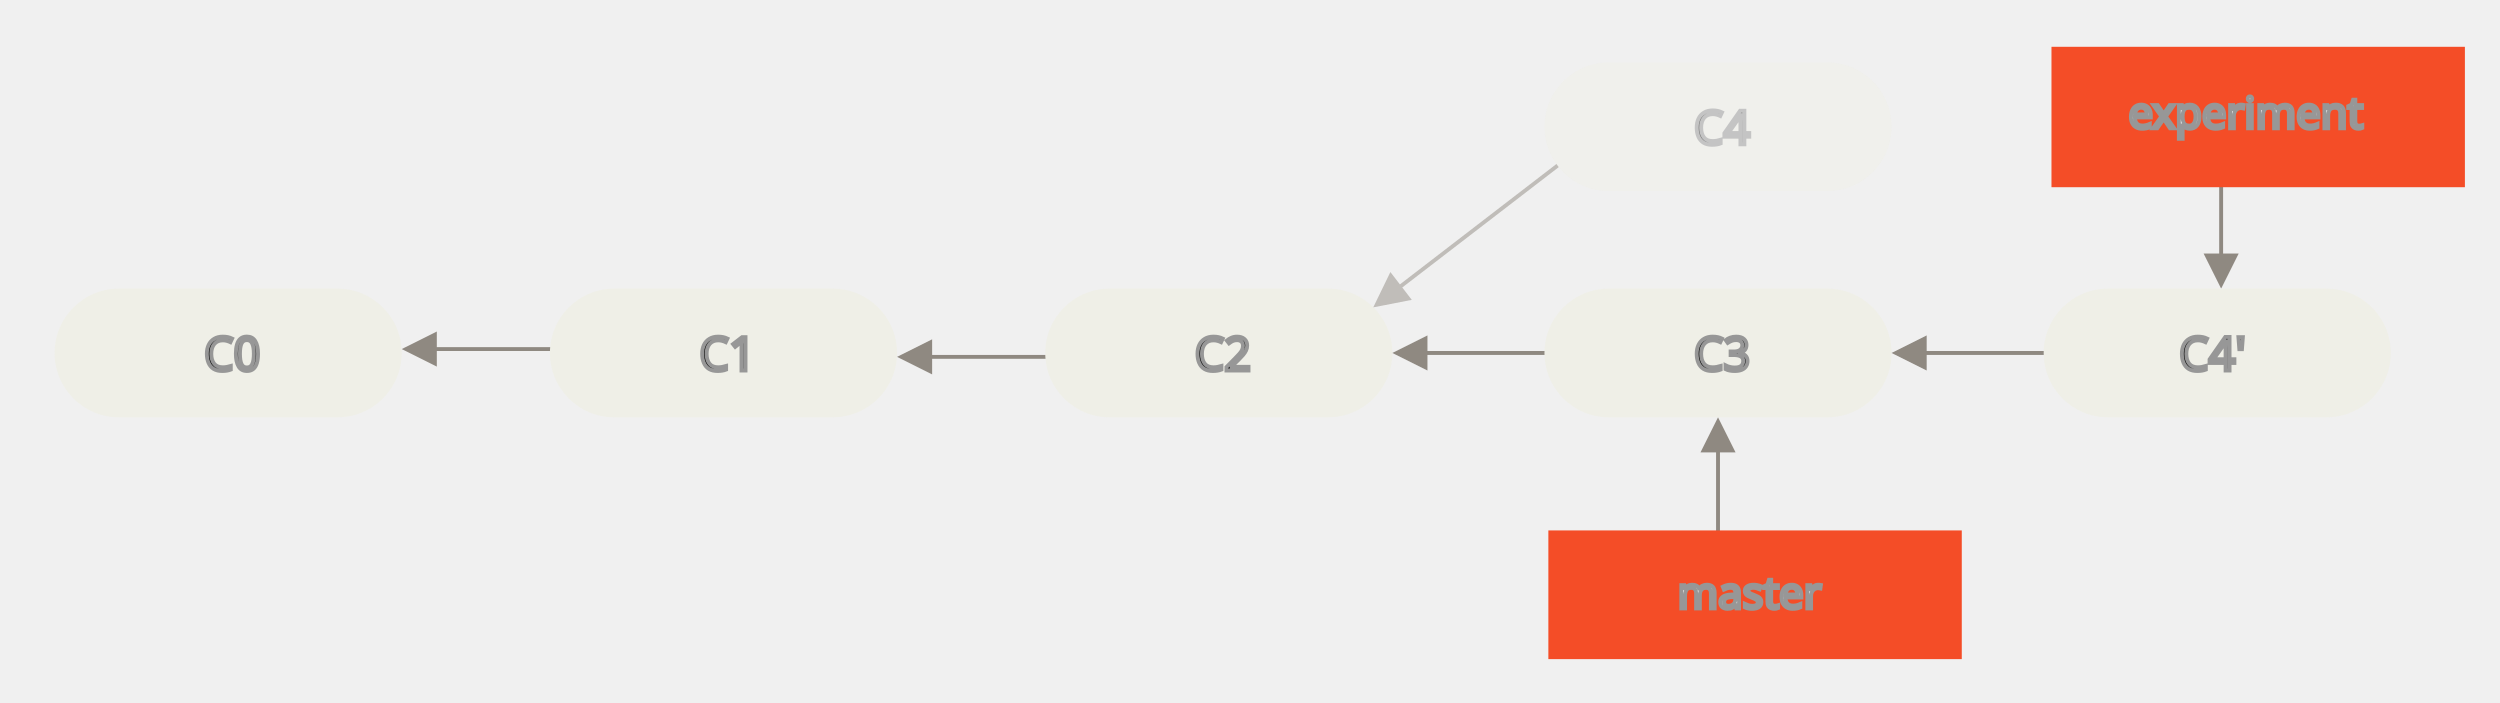
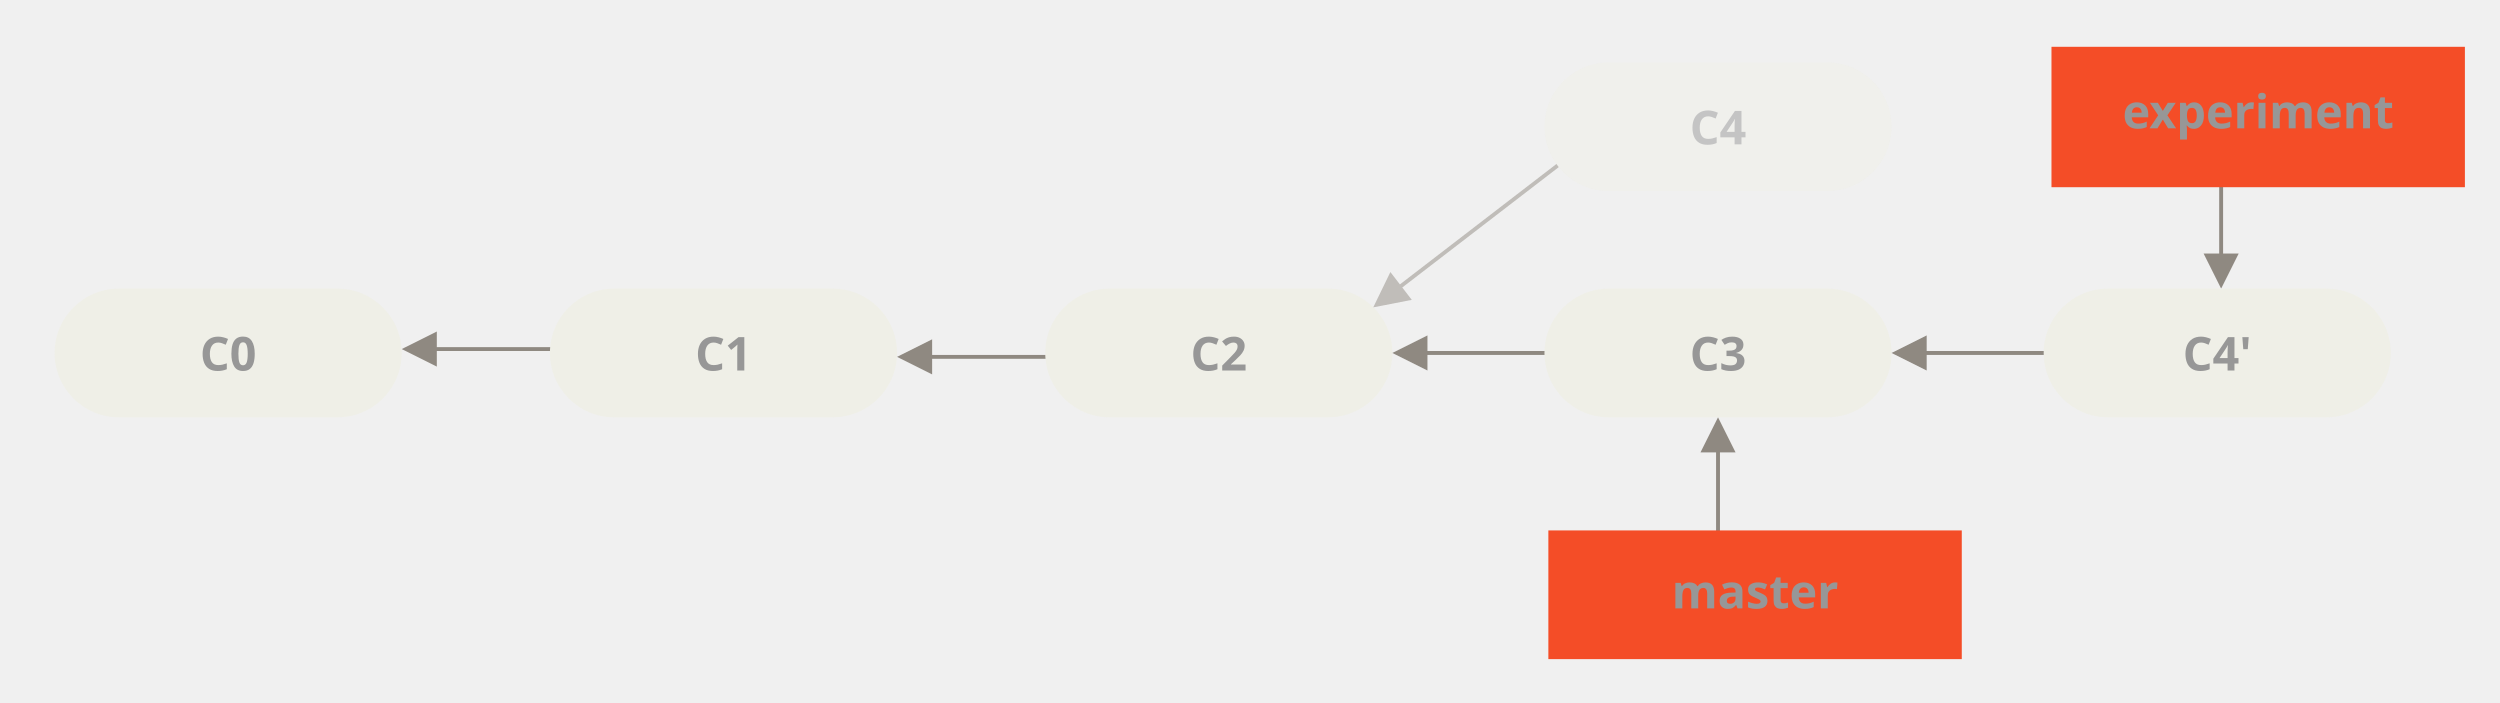
<svg xmlns="http://www.w3.org/2000/svg" width="641px" height="180px" viewBox="0 0 641 180" version="1.1">
  <g id="03---Rebase-3" stroke="none" stroke-width="1" fill="none" fill-rule="evenodd">
    <path id="Line" d="M112,89 L147,89 L147,90 L112,90 L112,94 L103,89.5 L112,85 L112,89 Z" fill="#8F8981" fill-rule="nonzero" />
    <path id="Line-2" d="M239,91 L274,91 L274,92 L239,92 L239,96 L230,91.5 L239,87 L239,91 Z" fill="#8F8981" fill-rule="nonzero" />
    <g id="brown" transform="translate(14, 74)">
      <rect id="Rectangle-1" fill="#EFEFE7" fill-rule="evenodd" x="0" y="0" width="89" height="33" rx="16.5" />
-       <text id="C6" stroke="#979797" stroke-width="1" font-family="RobotoMono-Regular, Roboto Mono" font-size="12" font-weight="normal" fill="#000000">
-         <tspan x="38.299" y="21">C0</tspan>
+       <text stroke="#979797" stroke-width="0" font-family="Source Code Pro" font-size="12px" font-weight="900" fill="#979797" fill-opacity="1" text-anchor="middle" id="C6">
+         <tspan x="44.5" y="21">C0</tspan>
      </text>
    </g>
    <g id="brown" transform="translate(141, 74)">
      <rect id="Rectangle-1" fill="#EFEFE7" fill-rule="evenodd" x="0" y="0" width="89" height="33" rx="16.5" />
-       <text id="C6" stroke="#979797" stroke-width="1" font-family="RobotoMono-Regular, Roboto Mono" font-size="12" font-weight="normal" fill="#000000">
-         <tspan x="38.299" y="21">C1</tspan>
+       <text stroke="#979797" stroke-width="0" font-family="Source Code Pro" font-size="12px" font-weight="900" fill="#979797" fill-opacity="1" text-anchor="middle" id="C6">
+         <tspan x="44.5" y="21">C1</tspan>
      </text>
    </g>
    <g id="brown" transform="translate(268, 74)">
      <rect id="Rectangle-1" fill="#EFEFE7" fill-rule="evenodd" x="0" y="0" width="89" height="33" rx="16.5" />
-       <text id="C6" stroke="#979797" stroke-width="1" font-family="RobotoMono-Regular, Roboto Mono" font-size="12" font-weight="normal" fill="#000000">
-         <tspan x="38.299" y="21">C2</tspan>
+       <text stroke="#979797" stroke-width="0" font-family="Source Code Pro" font-size="12px" font-weight="900" fill="#979797" fill-opacity="1" text-anchor="middle" id="C6">
+         <tspan x="44.5" y="21">C2</tspan>
      </text>
    </g>
    <g id="Line-7-+-ref-3" transform="translate(526, 12)">
      <path id="Line-7" d="M43,53 L43,21 L44,21 L44,53 L48,53 L43.5,62 L39,53 L43,53 Z" fill="#8F8981" fill-rule="nonzero" />
      <g id="ref">
        <rect id="Rectangle-2" fill="#F44D27" fill-rule="evenodd" x="0" y="0" width="106" height="36" />
-         <text id="master" stroke="#979797" stroke-width="1" font-family="RobotoMono-Regular, Roboto Mono" font-size="11.143" font-weight="normal" fill="#FFFFFF">
-           <tspan x="19.755" y="20.909">experiment</tspan>
+         <text stroke="#979797" stroke-width="0" font-family="Source Code Pro" font-size="12px" font-weight="900" fill="#979797" fill-opacity="1" text-anchor="middle" id="master">
+           <tspan x="53" y="20.909">experiment</tspan>
        </text>
      </g>
    </g>
    <g id="Line-5-+-brown-5" opacity="0.5" transform="translate(352, 16)">
      <path id="Line-5" d="M6.932,56.921 L52.591,21.799 L53.201,22.591 L7.542,57.714 L9.981,60.884 L0.104,62.805 L4.494,53.751 L6.932,56.921 Z" fill="#8F8981" fill-rule="nonzero" />
      <g id="brown" transform="translate(44, 0)">
        <rect id="Rectangle-1" fill="#EFEFE7" fill-rule="evenodd" x="0" y="0" width="89" height="33" rx="16.5" />
-         <text id="C6" stroke="#979797" stroke-width="1" font-family="RobotoMono-Regular, Roboto Mono" font-size="12" font-weight="normal" fill="#000000">
-           <tspan x="38.299" y="21">C4</tspan>
+         <text stroke="#979797" stroke-width="0" font-family="Source Code Pro" font-size="12px" font-weight="900" fill="#979797" fill-opacity="1" text-anchor="middle" id="C6">
+           <tspan x="44.5" y="21">C4</tspan>
        </text>
      </g>
    </g>
    <g id="Line-6-+-brown-4" transform="translate(357, 74)">
      <path id="Line-6" d="M9,16 L44,16 L44,17 L9,17 L9,21 L0,16.5 L9,12 L9,16 Z" fill="#8F8981" fill-rule="nonzero" />
      <g id="brown" transform="translate(39, 0)">
        <rect id="Rectangle-1" fill="#EFEFE7" fill-rule="evenodd" x="0" y="0" width="89" height="33" rx="16.5" />
-         <text id="C6" stroke="#979797" stroke-width="1" font-family="RobotoMono-Regular, Roboto Mono" font-size="12" font-weight="normal" fill="#000000">
-           <tspan x="38.299" y="21">C3</tspan>
+         <text stroke="#979797" stroke-width="0" font-family="Source Code Pro" font-size="12px" font-weight="900" fill="#979797" fill-opacity="1" text-anchor="middle" id="C6">
+           <tspan x="44.5" y="21">C3</tspan>
        </text>
      </g>
    </g>
    <path id="Line-6" d="M494,90 L529,90 L529,91 L494,91 L494,95 L485,90.5 L494,86 L494,90 Z" fill="#8F8981" fill-rule="nonzero" />
    <g id="brown" transform="translate(524, 74)">
      <rect id="Rectangle-1" fill="#EFEFE7" fill-rule="evenodd" x="0" y="0" width="89" height="33" rx="16.5" />
-       <text id="C6" stroke="#979797" stroke-width="1" font-family="RobotoMono-Regular, Roboto Mono" font-size="12" font-weight="normal" fill="#000000">
-         <tspan x="34.698" y="21">C4'</tspan>
+       <text stroke="#979797" stroke-width="0" font-family="Source Code Pro" font-size="12px" font-weight="900" fill="#979797" fill-opacity="1" text-anchor="middle" id="C6">
+         <tspan x="44.5" y="21">C4'</tspan>
      </text>
    </g>
    <g id="Line-4-+-ref-2" transform="translate(397, 107)">
      <path id="Line-4" d="M44,9 L44,44 L43,44 L43,9 L39,9 L43.5,0 L48,9 L44,9 Z" fill="#8F8981" fill-rule="nonzero" />
      <g id="ref" transform="translate(0, 29)">
        <rect id="Rectangle-2" fill="#F44D27" fill-rule="evenodd" x="0" y="0" width="106" height="33" />
-         <text id="master" stroke="#979797" stroke-width="1" font-family="RobotoMono-Regular, Roboto Mono" font-size="11.143" font-weight="normal" fill="#FFFFFF">
-           <tspan x="33.129" y="20">master</tspan>
+         <text stroke="#979797" stroke-width="0" font-family="Source Code Pro" font-size="12px" font-weight="900" fill="#979797" fill-opacity="1" text-anchor="middle" id="master">
+           <tspan x="53" y="20">master</tspan>
        </text>
      </g>
    </g>
  </g>
</svg>
